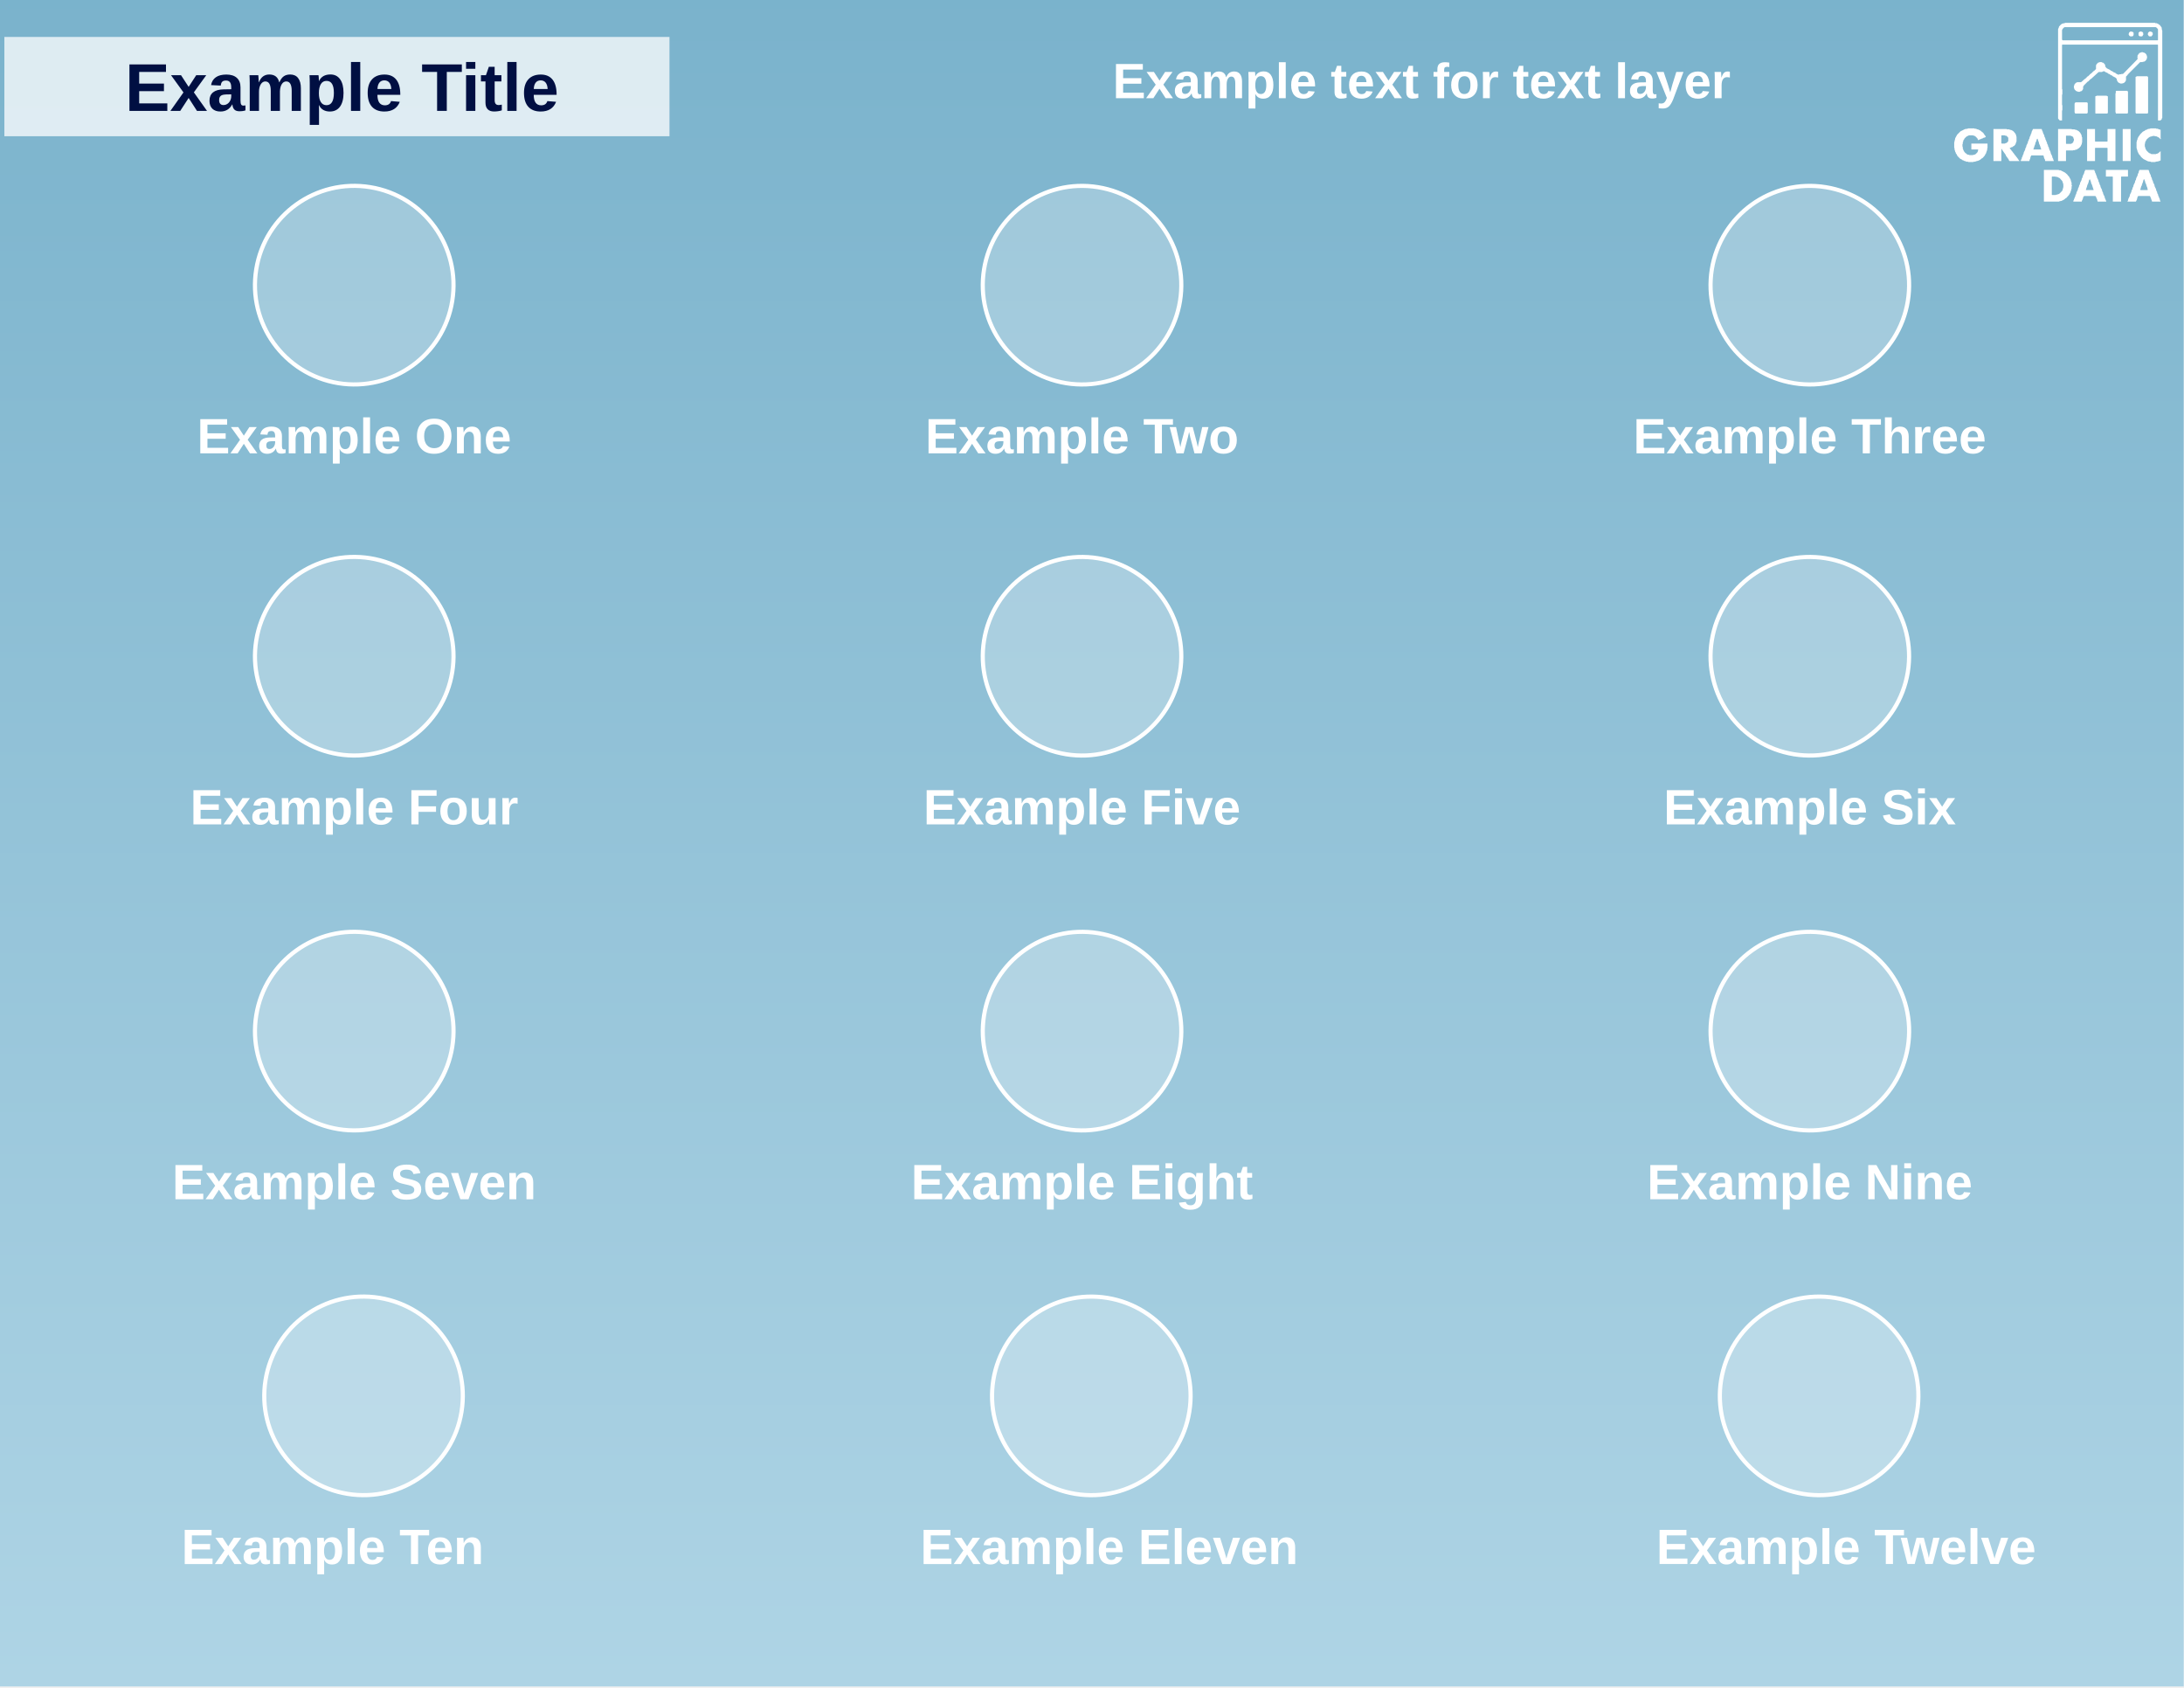
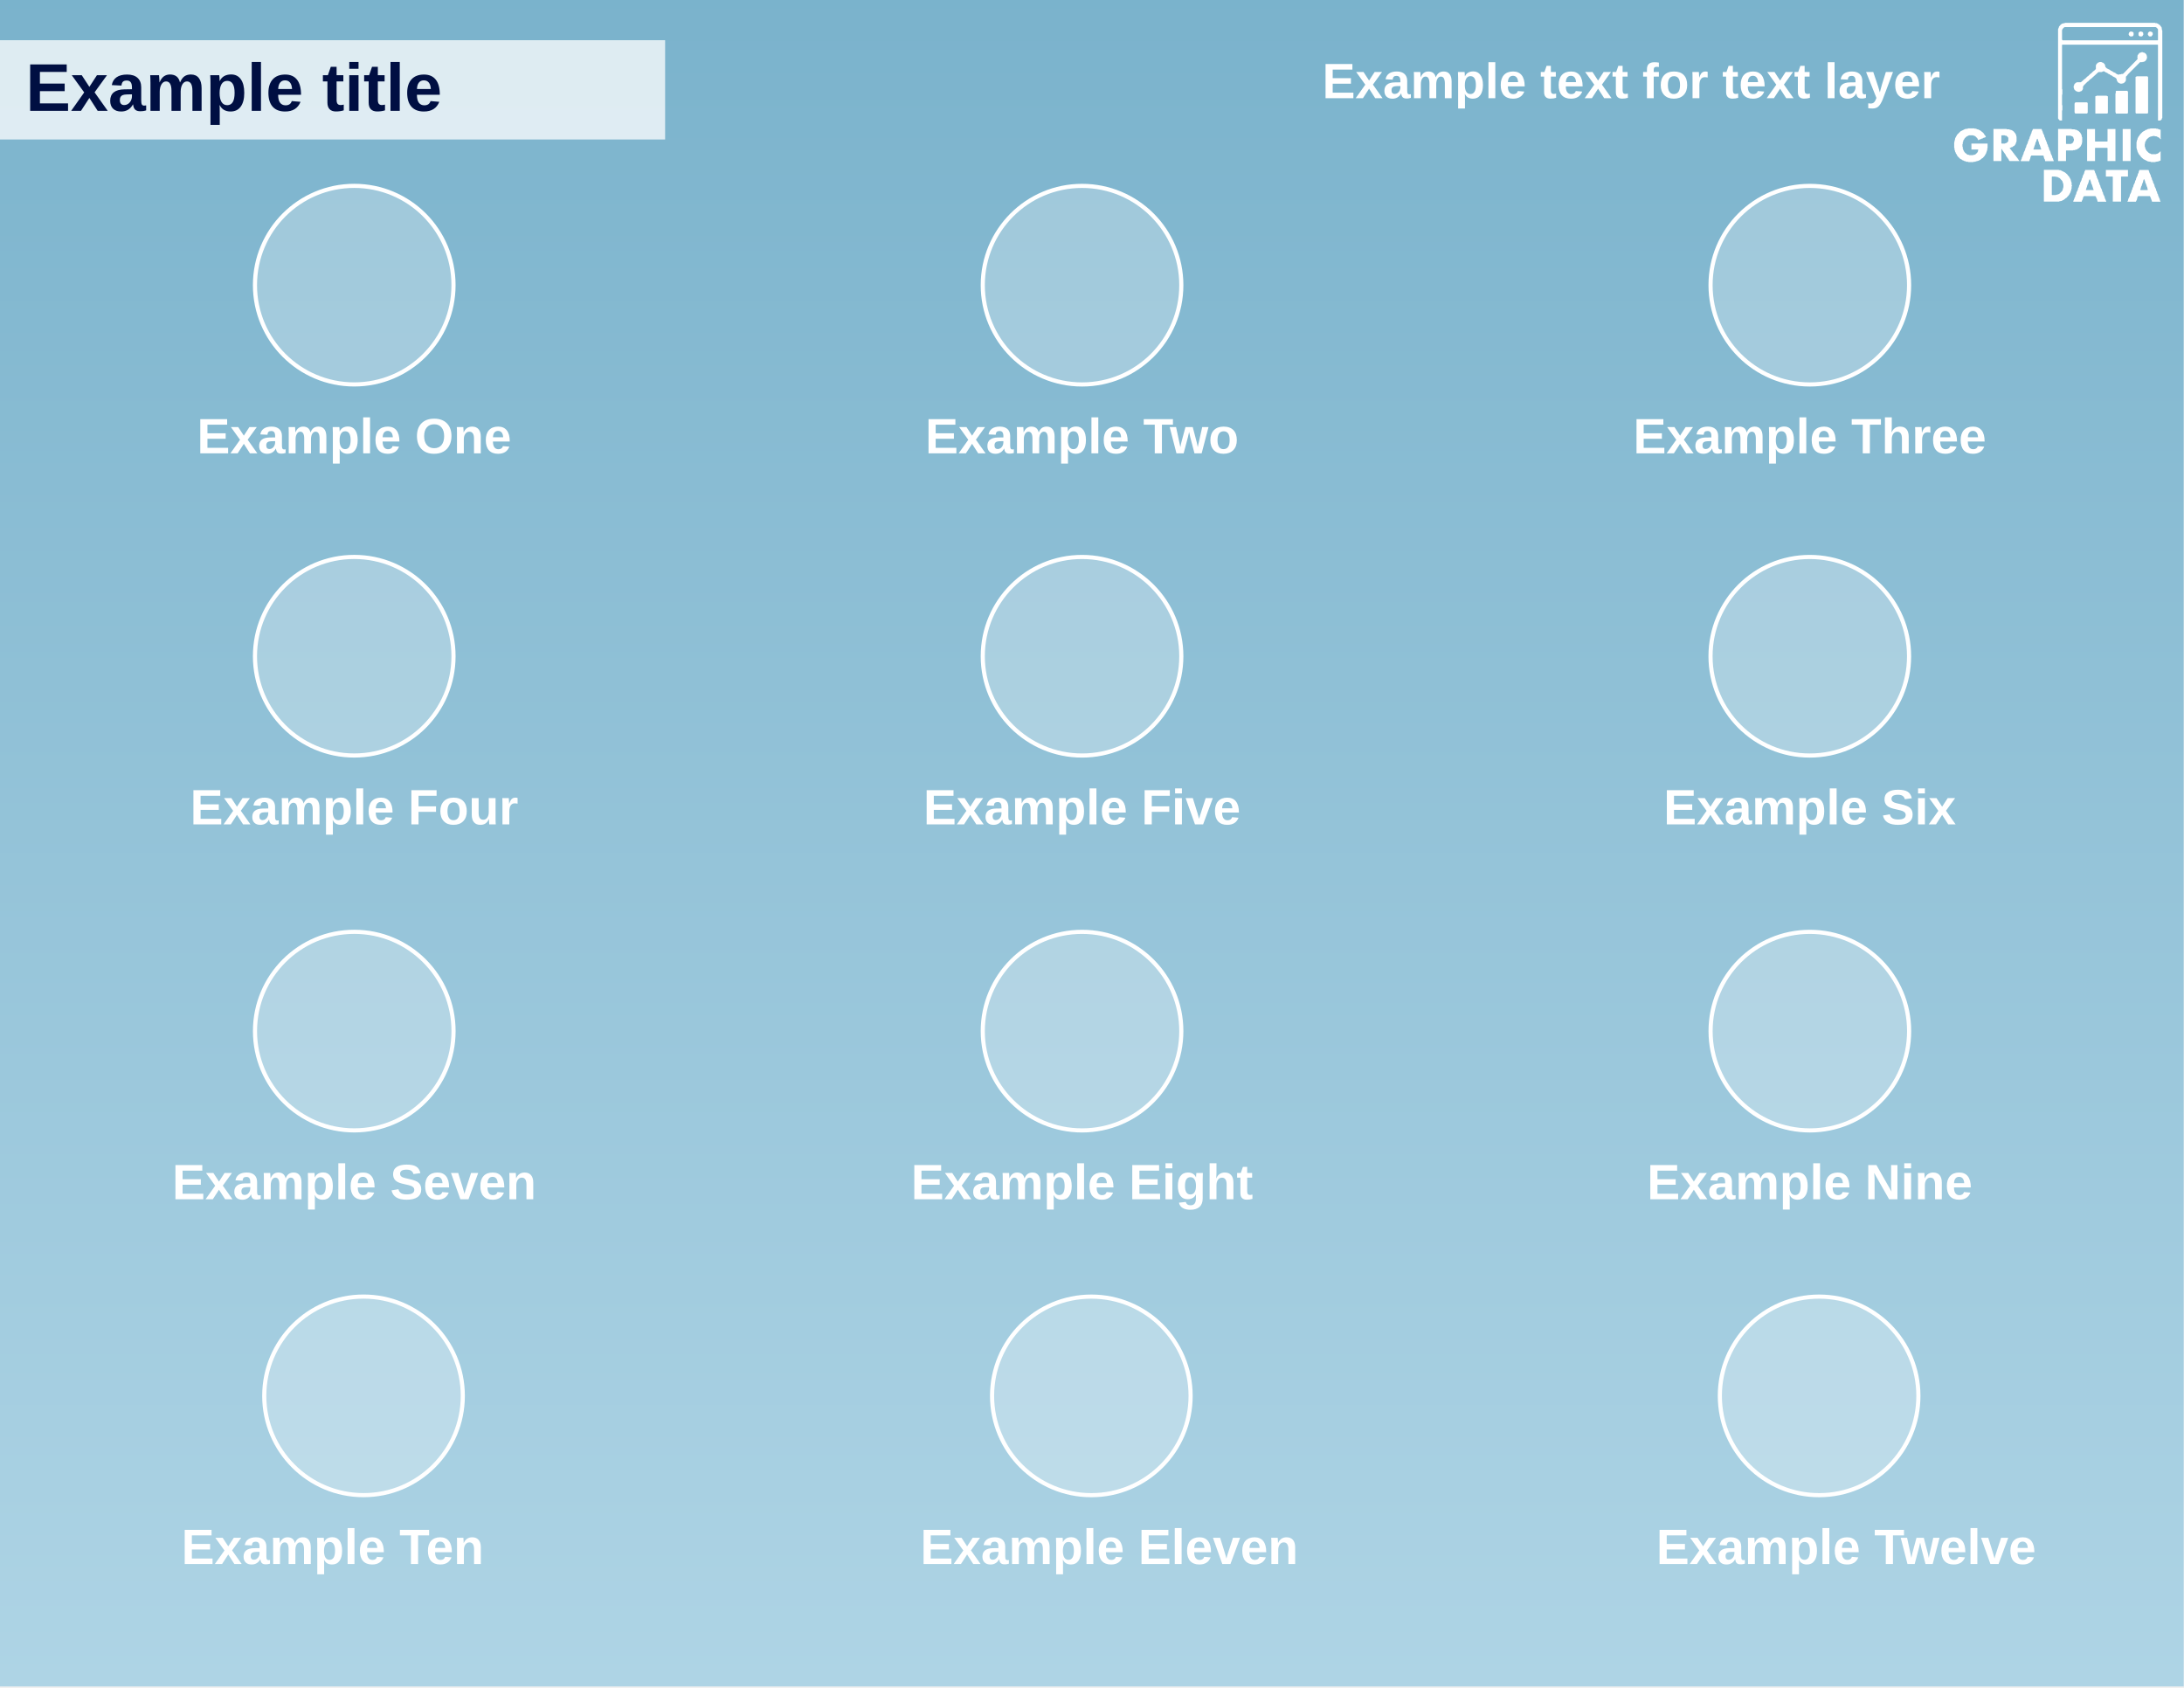
- <svg xmlns="http://www.w3.org/2000/svg" width="11in" height="8.5in" viewBox="0 0 792 612" version="1.1" id="svg25">
+ <svg xmlns="http://www.w3.org/2000/svg" id="svg25" version="1.1" viewBox="0 0 792 612">
  <defs id="defs2">
    <style id="style1">
-       .cls-1 {
-         fill: url(#linear-gradient);
-       }
- 
-       .cls-2, .cls-3, .cls-6, .cls-8 {
-         fill: #fff;
-       }
- 
-       .cls-3, .cls-6 {
+       .st0, .st1 {
+         fill: #000f42;
+         font-size: 24.48px;
+       }
+ 
+       .st0, .st1, .st2, .st3, .st4, .st5, .st6 {
        isolation: isolate;
      }

-       .cls-3 {
-         opacity: 0.75;
-       }
- 
-       .cls-4 {
-         font-size: 24.48px;
-         fill: #000f42;
-       }
- 
-       .cls-4, .cls-8 {
+       .st0, .st1, .st3, .st4 {
        font-family: Arial-BoldMT, Arial;
        font-weight: 700;
      }

-       .cls-5 {
-         letter-spacing: -0.02em;
-       }
- 
-       .cls-6 {
-         opacity: 0.25;
-       }
- 
-       .cls-7 {
+       .st7 {
+         fill-rule: evenodd;
+       }
+ 
+       .st7, .st3, .st4, .st5, .st6 {
+         fill: #fff;
+       }
+ 
+       .st8 {
+         fill: url(#linear-gradient);
+       }
+ 
+       .st1 {
+         letter-spacing: -.02em;
+       }
+ 
+       .st3 {
+         letter-spacing: -.07em;
+       }
+ 
+       .st3, .st4 {
+         font-size: 18px;
+       }
+ 
+       .st9 {
        fill: none;
        stroke: #fff;
        stroke-miterlimit: 10;
        stroke-width: 1.5px;
      }

-       .cls-8 {
-         font-size: 18px;
-       }
- 
-       .cls-9 {
-         letter-spacing: -0.07em;
+       .st5 {
+         opacity: .75;
+       }
+ 
+       .st6 {
+         opacity: .25;
      }
    </style>
-     <linearGradient id="linear-gradient" x1="395.89" y1="805.28" x2="395.89" y2="4.55" gradientTransform="matrix(1, 0, 0, -1, 0, 614)" gradientUnits="userSpaceOnUse">
+     <linearGradient id="linear-gradient" x1="395.89" y1="274.72" x2="395.89" y2="1075.45" gradientTransform="translate(0 -466)" gradientUnits="userSpaceOnUse">
      <stop offset="0" stop-color="#6aa8c4" id="stop1" />
      <stop offset="1" stop-color="#aed4e5" id="stop2" />
    </linearGradient>
  </defs>
-   <g id="mobile" transform="translate(-8.499569,-49.06956)">
-     <g id="g1" data-name="icon12" transform="translate(3.364081,132.2613)">
-       <text id="nine-0-3" class="cls-8" transform="translate(601.28,472.02)" style="font-weight:700;font-size:18px;font-family:Arial-BoldMT, Arial;fill:#ffffff">Example Twelve</text>
-       <circle class="cls-6" cx="660.3" cy="411.04" r="36" transform="rotate(-80.78,660.3301,411.0285)" id="circle7-1-9" style="opacity:0.25;isolation:isolate;fill:#ffffff" />
-       <circle class="cls-7" cx="660.3" cy="411.04" r="36" transform="rotate(-80.78,660.3301,411.0285)" id="circle8-9-8" style="fill:none;stroke:#ffffff;stroke-width:1.5px;stroke-miterlimit:10" />
-     </g>
-     <g id="H_eight-8-6" data-name="H eight" transform="translate(3.364081,139.7613)">
-       <text id="text26-5" class="cls-8" style="font-weight:700;font-size:18px;font-family:Arial-BoldMT, Arial;fill:#ffffff" x="334.38" y="464.52">Example Eleven</text>
-       <circle class="cls-6" cx="-334.831" cy="455.951" r="36" transform="rotate(-80.78)" id="circle26-7" style="opacity:0.25;isolation:isolate;fill:#ffffff" />
-       <circle class="cls-7" cx="-334.831" cy="455.951" r="36" transform="rotate(-80.78)" id="circle27-6" style="fill:none;stroke:#ffffff;stroke-width:1.5px;stroke-miterlimit:10" />
-     </g>
-     <g id="G_seven-6-2" data-name="G seven" transform="translate(3.364081,139.7613)" style="display:inline">
-       <text id="text3-7" class="cls-8" style="font-weight:700;font-size:18px;font-family:Arial-BoldMT, Arial;fill:#ffffff" x="66.44" y="464.52">Example Ten</text>
-       <circle class="cls-6" cx="-377.109" cy="195.434" r="36" transform="rotate(-80.78)" id="circle4-0" style="opacity:0.25;isolation:isolate;fill:#ffffff" />
-       <circle class="cls-7" cx="-377.109" cy="195.434" r="36" transform="rotate(-80.78)" id="circle5-3" style="fill:none;stroke:#ffffff;stroke-width:1.5px;stroke-miterlimit:10" />
-     </g>
-     <g id="I_nine-9" data-name="I nine" style="display:inline">
-       <text id="nine-9" class="cls-8" transform="translate(601.28,472.02)" style="font-weight:700;font-size:18px;font-family:Arial-BoldMT, Arial;fill:#ffffff">Example Nine</text>
-       <circle class="cls-6" cx="660.3" cy="411.04" r="36" transform="rotate(-80.78,660.3301,411.0285)" id="circle7-9" style="opacity:0.25;isolation:isolate;fill:#ffffff" />
-       <circle class="cls-7" cx="660.3" cy="411.04" r="36" transform="rotate(-80.78,660.3301,411.0285)" id="circle8-1" style="fill:none;stroke:#ffffff;stroke-width:1.5px;stroke-miterlimit:10" />
-     </g>
-     <g id="H_eight-7" data-name="H eight">
-       <text id="eight-2" class="cls-8" transform="translate(334.38,472.02)" style="font-weight:700;font-size:18px;font-family:Arial-BoldMT, Arial;fill:#ffffff">Example Eight</text>
-       <circle class="cls-6" cx="396.39" cy="411.04" r="36" transform="rotate(-80.78,396.4127,411.0376)" id="circle9-3" style="opacity:0.25;isolation:isolate;fill:#ffffff" />
-       <circle class="cls-7" cx="396.39" cy="411.04" r="36" transform="rotate(-80.78,396.4127,411.0376)" id="circle10-6" style="fill:none;stroke:#ffffff;stroke-width:1.5px;stroke-miterlimit:10" />
-     </g>
-     <g id="G_seven-5" data-name="G seven">
-       <text id="seven-5" class="cls-8" transform="translate(66.44,472.02)" style="font-weight:700;font-size:18px;font-family:Arial-BoldMT, Arial;fill:#ffffff">Example Seven</text>
-       <circle class="cls-6" cx="132.48" cy="411.04" r="36" transform="rotate(-80.78,132.4895,411.0417)" id="circle11-8" style="opacity:0.25;isolation:isolate;fill:#ffffff" />
-       <circle class="cls-7" cx="132.48" cy="411.04" r="36" transform="rotate(-80.78,132.4895,411.0417)" id="circle12-1" style="fill:none;stroke:#ffffff;stroke-width:1.5px;stroke-miterlimit:10" />
-     </g>
-     <g id="F_six-4" data-name="F six">
-       <text id="six-7" class="cls-8" transform="translate(607.28,336.09)" style="font-weight:700;font-size:18px;font-family:Arial-BoldMT, Arial;fill:#ffffff">Example Six</text>
-       <circle class="cls-6" cx="660.3" cy="275.11" r="36" transform="rotate(-80.78,660.3234,275.1069)" id="circle13-1" style="opacity:0.25;isolation:isolate;fill:#ffffff" />
-       <circle class="cls-7" cx="660.3" cy="275.11" r="36" transform="rotate(-80.78,660.3234,275.1069)" id="circle14-3" style="fill:none;stroke:#ffffff;stroke-width:1.5px;stroke-miterlimit:10" />
-     </g>
-     <g id="E_five-8" data-name="E five">
-       <text id="five-4" class="cls-8" transform="translate(338.86,336.09)" style="font-weight:700;font-size:18px;font-family:Arial-BoldMT, Arial;fill:#ffffff">Example Five</text>
-       <circle class="cls-6" cx="396.39" cy="275.11" r="36" transform="rotate(-80.78,396.4111,275.1101)" id="circle15-8" style="opacity:0.25;isolation:isolate;fill:#ffffff" />
-       <circle class="cls-7" cx="396.39" cy="275.11" r="36" transform="rotate(-80.78,396.4111,275.1101)" id="circle16-0" style="fill:none;stroke:#ffffff;stroke-width:1.5px;stroke-miterlimit:10" />
-     </g>
-     <g id="D_four-4" data-name="D four">
-       <text id="four-6" class="cls-8" transform="translate(72.96,336.09)" style="font-weight:700;font-size:18px;font-family:Arial-BoldMT, Arial;fill:#ffffff">Example Four</text>
-       <circle class="cls-6" cx="132.48" cy="275.11" r="36" transform="rotate(-80.78,132.4878,275.1142)" id="circle17-0" style="opacity:0.25;isolation:isolate;fill:#ffffff" />
-       <circle class="cls-7" cx="132.48" cy="275.11" r="36" transform="rotate(-80.78,132.4878,275.1142)" id="circle18-3" style="fill:none;stroke:#ffffff;stroke-width:1.5px;stroke-miterlimit:10" />
-     </g>
-     <g id="C_three-2" data-name="C three">
-       <text id="three-6" class="cls-8" transform="translate(596.28,201.55)" style="font-weight:700;font-size:18px;font-family:Arial-BoldMT, Arial;fill:#ffffff">Example Three</text>
-       <circle class="cls-6" cx="660.3" cy="140.57" r="36" transform="rotate(-80.78,660.3236,140.5587)" id="circle19-9" style="opacity:0.25;isolation:isolate;fill:#ffffff" />
-       <circle class="cls-7" cx="660.3" cy="140.57" r="36" transform="rotate(-80.78,660.3236,140.5587)" id="circle20-4" style="fill:none;stroke:#ffffff;stroke-width:1.5px;stroke-miterlimit:10" />
-     </g>
-     <g id="B_two-1" data-name="B two">
-       <text id="two-3" class="cls-8" transform="translate(339.54,201.55)" style="font-weight:700;font-size:18px;font-family:Arial-BoldMT, Arial;fill:#ffffff">Example <tspan class="cls-9" x="79.04" y="0" id="tspan24-7">T</tspan>
-         <tspan x="88.7" y="0" id="tspan25-8">wo</tspan>
-       </text>
-       <circle class="cls-6" cx="396.39" cy="140.57" r="36" transform="rotate(-80.78,396.4062,140.5678)" id="circle21-8" style="opacity:0.25;isolation:isolate;fill:#ffffff" />
-       <circle class="cls-7" cx="396.39" cy="140.57" r="36" transform="rotate(-80.78,396.4062,140.5678)" id="circle22-3" style="fill:none;stroke:#ffffff;stroke-width:1.5px;stroke-miterlimit:10" />
-     </g>
-     <g id="A_one-8" data-name="A one" style="display:inline">
-       <text id="one-1" class="cls-8" style="font-weight:700;font-size:18px;font-family:Arial-BoldMT, Arial;display:inline;fill:#ffffff" transform="translate(75.45,201.55)">Example One</text>
-       <circle class="cls-6" cx="132.48" cy="140.57" r="36" transform="rotate(-80.78,132.483,140.5719)" id="circle23-5" style="opacity:0.25;isolation:isolate;fill:#ffffff" />
-       <circle class="cls-7" cx="132.48" cy="140.57" r="36" transform="rotate(-80.78,132.483,140.5719)" id="circle24-3" style="fill:none;stroke:#ffffff;stroke-width:1.5px;stroke-miterlimit:10" />
+   <g id="mobile">
+     <g id="icon12-mobile">
+       <text id="nine-0-3" class="st4" transform="translate(596.14 555.21)">
+         <tspan x="0" y="0" id="tspan2">Example Twelve</tspan>
+       </text>
+       <circle id="circle7-1-9" class="st6" cx="655.2" cy="494.25" r="36" />
+       <circle id="circle8-9-8" class="st9" cx="655.2" cy="494.25" r="36" />
+     </g>
+     <g id="icon11-mobile">
+       <text id="text26-5" class="st4" transform="translate(329.24 555.21)">
+         <tspan x="0" y="0" id="tspan3">Example Eleven</tspan>
+       </text>
+       <circle id="circle26-7" class="st6" cx="391.28" cy="494.25" r="36" />
+       <circle id="circle27-6" class="st9" cx="391.28" cy="494.25" r="36" />
+     </g>
+     <g id="icon10-mobile">
+       <text id="text3-7" class="st4" transform="translate(61.3 555.21)">
+         <tspan x="0" y="0" id="tspan4">Example Ten</tspan>
+       </text>
+       <circle id="circle4-0" class="st6" cx="127.35" cy="494.24" r="36" />
+       <circle id="circle5-3" class="st9" cx="127.35" cy="494.24" r="36" />
+     </g>
+     <g id="icon9-mobile">
+       <text id="nine-9" class="st4" transform="translate(592.78 422.95)">
+         <tspan x="0" y="0" id="tspan5">Example Nine</tspan>
+       </text>
+       <circle id="circle7-9" class="st6" cx="651.84" cy="361.99" r="36" />
+       <circle id="circle8-1" class="st9" cx="651.84" cy="361.99" r="36" />
+     </g>
+     <g id="icon8-mobile">
+       <text id="eight-2" class="st4" transform="translate(325.88 422.95)">
+         <tspan x="0" y="0" id="tspan6">Example Eight</tspan>
+       </text>
+       <circle id="circle9-3" class="st6" cx="387.91" cy="361.99" r="36" />
+       <circle id="circle10-6" class="st9" cx="387.91" cy="361.99" r="36" />
+     </g>
+     <g id="icon7-mobile">
+       <text id="seven-5" class="st4" transform="translate(57.94 422.95)">
+         <tspan x="0" y="0" id="tspan7">Example Seven</tspan>
+       </text>
+       <circle id="circle11-8" class="st6" cx="123.99" cy="361.98" r="36" />
+       <circle id="circle12-1" class="st9" cx="123.99" cy="361.98" r="36" />
+     </g>
+     <g id="icon6-mobile">
+       <text id="six-7" class="st4" transform="translate(598.78 287.02)">
+         <tspan x="0" y="0" id="tspan8">Example Six</tspan>
+       </text>
+       <circle id="circle13-1" class="st6" cx="651.82" cy="226.06" r="36" />
+       <circle id="circle14-3" class="st9" cx="651.82" cy="226.06" r="36" />
+     </g>
+     <g id="icon5-mobile">
+       <text id="five-4" class="st4" transform="translate(330.36 287.02)">
+         <tspan x="0" y="0" id="tspan9">Example Five</tspan>
+       </text>
+       <circle id="circle15-8" class="st6" cx="387.91" cy="226.06" r="36" />
+       <circle id="circle16-0" class="st9" cx="387.91" cy="226.06" r="36" />
+     </g>
+     <g id="icon4-mobile">
+       <text id="four-6" class="st4" transform="translate(64.46 287.02)">
+         <tspan x="0" y="0" id="tspan10">Example Four</tspan>
+       </text>
+       <circle id="circle17-0" class="st6" cx="123.98" cy="226.05" r="36" />
+       <circle id="circle18-3" class="st9" cx="123.98" cy="226.05" r="36" />
+     </g>
+     <g id="icon3-mobile">
+       <text id="three-6" class="st4" transform="translate(587.78 152.48)">
+         <tspan x="0" y="0" id="tspan11">Example Three</tspan>
+       </text>
+       <circle id="circle19-9" class="st6" cx="651.83" cy="91.51" r="36" />
+       <circle id="circle20-4" class="st9" cx="651.83" cy="91.51" r="36" />
+     </g>
+     <g id="icon2-mobile">
+       <text class="st4" transform="translate(331.04,152.48)" id="text12">
+         <tspan x="0" y="0" id="tspan12">Example Two</tspan>
+       </text>
+       <circle id="circle21-8" class="st6" cx="387.91" cy="91.51" r="36" />
+       <circle id="circle22-3" class="st9" cx="387.91" cy="91.51" r="36" />
+     </g>
+     <g id="icon1-mobile">
+       <text id="one-1" class="st4" transform="translate(66.95 152.48)">
+         <tspan x="0" y="0" id="tspan15">Example One</tspan>
+       </text>
+       <circle id="circle23-5" class="st6" cx="123.98" cy="91.5" r="36" />
+       <circle id="circle24-3" class="st9" cx="123.98" cy="91.5" r="36" />
    </g>
  </g>
  <g id="background">
-     <rect id="_Path_" data-name=" Path " class="cls-1" x="-0.11" y="-0.5" width="792" height="612" />
-     <g id="title" transform="translate(1.69043,-22.10742)">
-       <rect class="cls-3" x="-0.11" y="35.5" width="241.2" height="36" id="rect6" />
-       <text id="Example" class="cls-4" transform="translate(43.61,62.31)">Example <tspan class="cls-5" x="107.49" y="0" id="tspan6">T</tspan>
-         <tspan x="122.01" y="0" id="tspan7">itle</tspan>
-       </text>
-     </g>
-     <g id="logo" transform="matrix(0.1195804,0,0,0.1195804,702.21,-2.000392)" style="fill:#ffffff">
-       <path d="m 616,532 -2,4 -1,5 -2,3 -1,5 -4,8 -1,5 -2,3 -1,5 -4,8 -1,5 -2,3 -1,5 -2,3 -1,5 -4,8 -1,5 -4,8 -1,5 -2,3 h 26 l 3,-6 2,-8 2,-3 h 35 l 2,2 v 2 l 2,3 v 2 l 1,1 v 2 l 1,1 1,4 h 26 l -2,-4 -1,-5 -2,-3 v -2 l -2,-3 -1,-5 -2,-3 -1,-5 -2,-3 -1,-5 -4,-8 -1,-5 -4,-8 v -2 l -3,-6 -1,-5 -2,-3 -1,-5 -4,-8 v -2 l -1,-1 -1,-4 -1,-1 z m 14,28 1,1 v 2 l 1,1 2,8 2,3 v 2 l 1,1 v 2 l 1,1 v 2 l 1,1 2,8 -1,1 h -21 l -1,-2 1,-1 2,-8 2,-3 v -2 l 1,-1 v -2 l 1,-1 v -2 l 1,-1 2,-8 z" fill="#000000" fill-rule="evenodd" id="path1" style="fill:#ffffff" />
-       <path d="m 514,532 v 20 h 20 l 1,1 v 75 h 25 v -75 l 1,-1 h 20 v -20 z" fill="#000000" fill-rule="evenodd" id="path2-6" style="fill:#ffffff" />
-       <path d="m 451,532 v 2 l -2,3 -1,5 -4,8 -1,5 -2,3 -1,5 -4,8 -1,5 -2,3 -1,5 -2,3 -1,5 -4,8 -1,5 -2,3 -1,5 -2,3 v 2 l -2,3 v 2 l -1,1 -1,4 h 26 v -2 l 3,-6 1,-5 3,-4 h 34 l 3,4 v 2 l 2,3 2,8 h 26 v -2 l -2,-3 v -2 l -2,-3 -1,-5 -4,-8 -1,-5 -2,-3 -1,-5 -4,-8 -1,-5 -2,-3 -1,-5 -2,-3 -1,-5 -4,-8 -1,-5 -2,-3 v -2 l -3,-6 v -2 l -2,-3 v -2 z m 14,28 2,3 v 2 l 1,1 2,8 2,3 v 2 l 1,1 v 2 l 1,1 v 2 l 1,1 v 2 l 2,4 -1,1 h -22 l -1,-1 1,-1 v -2 l 1,-1 v -2 l 1,-1 2,-8 2,-3 v -2 l 1,-1 2,-8 z" fill="#000000" fill-rule="evenodd" id="path3-1" style="fill:#ffffff" />
-       <path d="m 326,532 v 96 h 46 l 1,-1 6,-1 8,-4 6,-5 h 1 l 8,-9 5,-9 v -2 l 2,-4 v -3 l 1,-1 v -7 l 1,-1 v -2 l -1,-1 v -8 l -1,-1 -2,-8 -5,-9 -4,-4 v -1 l -8,-7 -14,-7 h -4 l -1,-1 z m 25,20 h 10 l 1,1 h 4 l 8,4 8,9 1,4 1,1 v 3 l 1,1 v 10 l -1,1 v 3 l -1,1 v 2 l -2,4 -8,8 -4,2 h -2 l -1,1 h -3 l -1,1 h -11 l -1,-1 v -54 z" fill="#000000" fill-rule="evenodd" id="path4-1" style="fill:#ffffff" />
-       <path d="m 565,408 v 97 h 24 v -97 z" fill="#000000" fill-rule="evenodd" id="path5-5" style="fill:#ffffff" />
-       <path d="m 457,408 v 97 h 24 v -39 l 1,-1 h 36 l 1,1 v 39 h 24 v -97 h -24 v 37 l -1,1 h -36 l -1,-1 v -37 z" fill="#000000" fill-rule="evenodd" id="path6-6" style="fill:#ffffff" />
-       <path d="m 369,408 v 97 h 24 v -31 l 1,-1 h 20 l 1,-1 h 5 l 1,-1 5,-1 4,-3 h 1 l 6,-6 4,-8 v -3 l 1,-1 v -16 l -1,-1 -1,-6 -4,-7 -5,-5 -8,-4 h -3 l -1,-1 h -8 l -1,-1 z m 24,21 1,-1 h 13 l 1,1 4,1 3,3 1,4 1,1 v 5 l -1,1 -1,4 -3,3 -4,2 h -14 l -1,-1 z" fill="#000000" fill-rule="evenodd" id="path7" style="fill:#ffffff" />
-       <path d="m 293,408 -4,8 -1,5 -2,3 v 2 l -3,6 -1,5 -2,3 v 2 l -2,3 -1,5 -4,8 -1,5 -2,3 -1,5 -4,8 -1,5 -2,3 v 2 l -3,6 v 2 l -3,6 v 2 h 26 v -2 l 1,-1 v -2 l 1,-1 2,-8 2,-3 h 36 l 1,1 2,8 2,3 1,5 h 26 l -1,-4 -1,-1 v -2 l -2,-3 -1,-5 -4,-8 -1,-5 -4,-8 -1,-5 -2,-3 -1,-5 -2,-3 -1,-5 -2,-3 v -2 l -2,-3 -1,-5 -2,-3 -1,-5 -4,-8 v -2 l -3,-6 v -2 l -1,-1 z m 13,29 2,3 v 2 l 1,1 v 2 l 1,1 2,8 2,3 v 2 l 1,1 v 2 l 1,1 v 2 l 2,4 -1,1 h -22 l -1,-1 2,-4 v -2 l 1,-1 v -2 l 1,-1 v -2 l 1,-1 2,-8 2,-3 1,-5 z" fill="#000000" fill-rule="evenodd" id="path8" style="fill:#ffffff" />
-       <path d="m 173,408 v 97 h 24 v -36 l 1,-1 2,4 10,14 1,3 8,11 1,3 2,2 h 30 l -4,-5 v -1 l -3,-3 v -1 l -3,-3 v -1 l -4,-4 v -1 l -3,-3 v -1 l -3,-3 v -1 l -4,-4 v -1 l -6,-7 6,-3 h 2 l 2,-2 4,-2 4,-5 1,-4 1,-1 v -2 l 1,-1 v -15 l -1,-1 v -3 l -3,-6 -3,-3 v -1 l -5,-4 -4,-2 -5,-1 -1,-1 h -7 l -1,-1 z m 25,19 h 9 l 1,1 h 3 l 2,1 4,4 1,2 v 9 l -1,2 -4,4 -4,1 -1,1 h -10 l -1,-1 v -23 z" fill="#000000" fill-rule="evenodd" id="path9" style="fill:#ffffff" />
-       <path d="m 649,406 -1,1 -7,1 -3,2 -4,1 -2,2 -6,3 -9,9 v 1 l -4,5 -3,6 v 2 l -2,4 v 3 l -1,1 v 19 l 1,1 v 3 l 1,1 1,5 4,8 6,7 v 1 l 8,7 14,7 8,1 1,1 h 13 l 1,-1 8,-1 1,-1 h 2 l 4,-2 v -28 l -7,6 -4,2 h -2 l -1,1 h -14 l -3,-2 h -2 l -2,-2 h -1 l -7,-7 v -1 l -2,-2 -1,-4 -1,-1 v -3 l -1,-1 v -8 l 1,-1 v -4 l 5,-9 7,-6 4,-2 h 2 l 1,-1 h 3 l 1,-1 h 6 l 1,1 h 4 l 8,4 5,5 1,-2 -1,-1 v -26 h -2 l -1,-1 h -2 l -4,-2 h -4 l -1,-1 z" fill="#000000" fill-rule="evenodd" id="path10" style="fill:#ffffff" />
-       <path d="m 87,408 -14,7 -10,10 -6,11 -1,6 -1,1 v 4 l -1,1 v 17 l 1,1 v 5 l 1,1 1,5 2,3 v 2 l 2,2 3,6 8,8 6,3 2,2 h 2 l 3,2 h 2 l 4,2 h 5 l 1,1 h 15 l 1,-1 h 5 l 1,-1 8,-2 6,-3 6,-5 h 1 l 7,-8 1,-3 2,-2 1,-4 1,-1 v -2 l 1,-1 v -2 l 1,-1 v -5 l 1,-1 v -14 h -49 v 18 h 20 l 1,2 -1,1 v 2 l -2,4 -5,5 -4,2 h -3 l -1,1 h -11 l -1,-1 h -3 l -4,-2 -3,-3 h -1 l -4,-5 -3,-6 v -2 l -1,-1 v -5 l -1,-1 v -7 l 1,-1 v -5 l 1,-1 1,-5 3,-4 v -1 l 6,-6 8,-4 h 12 l 1,1 h 2 l 4,2 6,6 3,6 5,-3 h 2 l 3,-2 h 2 l 5,-3 h 2 l 4,-2 -2,-4 -4,-5 v -1 l -6,-6 h -1 l -3,-3 -8,-4 h -2 l -4,-2 h -4 l -1,-1 H 96 l -1,1 z" fill="#000000" fill-rule="evenodd" id="path11" style="fill:#ffffff" />
-       <path d="m 420,329 -1,2 v 26 l 2,4 h 36 l 2,-3 v -28 l -1,-2 -2,-1 h -34 z" fill="#000000" fill-rule="evenodd" id="path12" style="fill:#ffffff" />
-       <path d="m 483,308 -1,1 v 51 l 1,1 h 35 l 2,-2 v -50 l -4,-2 h -30 l -1,1 z" fill="#000000" fill-rule="evenodd" id="path13" style="fill:#ffffff" />
-       <path d="m 546,292 -2,1 v 6 l -1,1 v 57 l 1,1 v 2 l 1,1 h 34 l 2,-2 v -64 l -2,-3 z" fill="#000000" fill-rule="evenodd" id="path14" style="fill:#ffffff" />
-       <path d="m 608,248 -4,2 v 109 l 2,2 h 34 l 2,-2 V 251 l -1,-2 -2,-1 z" fill="#000000" fill-rule="evenodd" id="path15" style="fill:#ffffff" />
-       <path d="m 638,185 -2,-4 -3,-3 -4,-2 h -2 l -1,-1 h -4 l -1,1 h -2 l -4,2 -5,7 v 4 l -1,1 1,1 v 5 l -43,44 -2,1 h -4 l -1,1 h -5 l -1,1 h -3 l -6,-3 -2,-2 -7,-3 -2,-2 -5,-2 -2,-2 -10,-5 -4,-4 -2,-8 -5,-5 -4,-1 -1,-1 h -6 l -1,1 h -2 l -2,1 -4,4 -2,4 v 11 l -6,6 h -1 l -8,8 h -1 l -8,8 h -1 l -8,8 h -1 l -10,9 -2,1 h -11 l -4,2 -4,4 -1,4 -1,1 v 6 l 1,1 v 2 l 1,2 5,5 4,1 1,1 h 6 l 1,-1 4,-1 3,-3 2,-4 v -7 l 2,-2 v -1 l 12,-12 h 1 l 8,-8 h 1 l 22,-20 2,-1 h 9 l 4,-2 h 4 l 2,2 7,3 2,2 5,2 2,2 5,2 2,2 8,4 4,4 v 3 l 3,6 2,2 6,3 h 6 l 1,-1 h 2 l 2,-1 4,-4 2,-4 v -11 l 5,-5 v -1 l 38,-38 h 7 l 1,-1 h 3 l 4,-2 3,-3 v -1 l 2,-2 v -3 l 1,-1 v -4 l -1,-1 z" fill="#000000" fill-rule="evenodd" id="path16" style="fill:#ffffff" />
-       <path d="m 645,113 -3,3 -1,5 3,5 2,1 h 6 l 4,-5 v -5 l -1,-2 -3,-2 h -2 l -1,-1 z" fill="#000000" fill-rule="evenodd" id="path17" style="fill:#ffffff" />
-       <path d="m 616,113 -3,3 v 7 l 1,2 3,2 h 6 l 2,-1 3,-6 -1,-1 v -3 l -3,-3 h -2 l -1,-1 z" fill="#000000" fill-rule="evenodd" id="path18" style="fill:#ffffff" />
-       <path d="m 587,113 -3,3 v 2 l -1,1 v 2 l 2,4 3,2 h 6 l 2,-1 2,-3 v -7 l -3,-3 h -3 l -1,-1 z" fill="#000000" fill-rule="evenodd" id="path19" style="fill:#ffffff" />
-       <path d="m 375,93 v 1 l -3,3 -1,4 -1,1 v 2 l -1,1 v 271 l 4,5 2,1 h 6 v -30 l 1,-1 v -15 l -1,-1 v -31 l 1,-1 v -15 l -1,-1 V 153 l 1,-1 h 289 l 1,1 v 229 h 7 l 4,-3 1,-4 1,-1 V 109 l -1,-1 -1,-8 -6,-8 h -1 l -5,-4 h -2 l -1,-1 h -4 l -1,-1 H 390 l -1,1 -6,1 -4,2 -3,3 z m 6,15 2,-4 4,-4 2,-1 h 276 l 2,1 4,4 1,2 v 32 l -1,1 H 383 l -2,-2 z" fill="#000000" fill-rule="evenodd" id="path20" style="fill:#ffffff" />
-     </g>
-   </g>
-   <g id="icons" transform="translate(-4.019531,-37.18066)">
-     <g id="icon12" data-name="I nine" transform="translate(3.364081,132.2613)">
-       <text id="nine-0" class="cls-8" transform="translate(601.28,472.02)" style="font-weight:700;font-size:18px;font-family:Arial-BoldMT, Arial;fill:#ffffff">Example Twelve</text>
-       <circle class="cls-6" cx="660.3" cy="411.04" r="36" transform="rotate(-80.78,660.3301,411.0285)" id="circle7-1" style="opacity:0.25;isolation:isolate;fill:#ffffff" />
-       <circle class="cls-7" cx="660.3" cy="411.04" r="36" transform="rotate(-80.78,660.3301,411.0285)" id="circle8-9" style="fill:none;stroke:#ffffff;stroke-width:1.5px;stroke-miterlimit:10" />
-     </g>
-     <g id="H_eight-8" data-name="H eight" transform="translate(3.364081,139.7613)">
-       <text id="text26" class="cls-8" style="font-weight:700;font-size:18px;font-family:Arial-BoldMT, Arial;fill:#ffffff" x="334.38" y="464.52">Example Eleven</text>
-       <circle class="cls-6" cx="-334.831" cy="455.951" r="36" transform="rotate(-80.78)" id="circle26" style="opacity:0.25;isolation:isolate;fill:#ffffff" />
-       <circle class="cls-7" cx="-334.831" cy="455.951" r="36" transform="rotate(-80.78)" id="circle27" style="fill:none;stroke:#ffffff;stroke-width:1.5px;stroke-miterlimit:10" />
-     </g>
-     <g id="G_seven-6" data-name="G seven" transform="translate(3.364081,139.7613)" style="display:inline">
-       <text id="text3" class="cls-8" style="font-weight:700;font-size:18px;font-family:Arial-BoldMT, Arial;fill:#ffffff" x="66.44" y="464.52">Example Ten</text>
-       <circle class="cls-6" cx="-377.109" cy="195.434" r="36" transform="rotate(-80.78)" id="circle4" style="opacity:0.25;isolation:isolate;fill:#ffffff" />
-       <circle class="cls-7" cx="-377.109" cy="195.434" r="36" transform="rotate(-80.78)" id="circle5" style="fill:none;stroke:#ffffff;stroke-width:1.5px;stroke-miterlimit:10" />
-     </g>
-     <g id="I_nine" data-name="I nine" style="display:inline">
-       <text id="nine" class="cls-8" transform="translate(601.28,472.02)">Example Nine</text>
-       <circle class="cls-6" cx="660.3" cy="411.04" r="36" transform="rotate(-80.78,660.3301,411.0285)" id="circle7" />
-       <circle class="cls-7" cx="660.3" cy="411.04" r="36" transform="rotate(-80.78,660.3301,411.0285)" id="circle8" />
-     </g>
-     <g id="H_eight" data-name="H eight">
-       <text id="eight" class="cls-8" transform="translate(334.38,472.02)">Example Eight</text>
-       <circle class="cls-6" cx="396.39" cy="411.04" r="36" transform="rotate(-80.78,396.4127,411.0376)" id="circle9" />
-       <circle class="cls-7" cx="396.39" cy="411.04" r="36" transform="rotate(-80.78,396.4127,411.0376)" id="circle10" />
-     </g>
-     <g id="G_seven" data-name="G seven">
-       <text id="seven" class="cls-8" transform="translate(66.44,472.02)">Example Seven</text>
-       <circle class="cls-6" cx="132.48" cy="411.04" r="36" transform="rotate(-80.78,132.4895,411.0417)" id="circle11" />
-       <circle class="cls-7" cx="132.48" cy="411.04" r="36" transform="rotate(-80.78,132.4895,411.0417)" id="circle12" />
-     </g>
-     <g id="F_six" data-name="F six">
-       <text id="six" class="cls-8" transform="translate(607.28,336.09)">Example Six</text>
-       <circle class="cls-6" cx="660.3" cy="275.11" r="36" transform="rotate(-80.78,660.3234,275.1069)" id="circle13" />
-       <circle class="cls-7" cx="660.3" cy="275.11" r="36" transform="rotate(-80.78,660.3234,275.1069)" id="circle14" />
-     </g>
-     <g id="E_five" data-name="E five">
-       <text id="five" class="cls-8" transform="translate(338.86,336.09)">Example Five</text>
-       <circle class="cls-6" cx="396.39" cy="275.11" r="36" transform="rotate(-80.78,396.4111,275.1101)" id="circle15" />
-       <circle class="cls-7" cx="396.39" cy="275.11" r="36" transform="rotate(-80.78,396.4111,275.1101)" id="circle16" />
-     </g>
-     <g id="D_four" data-name="D four">
-       <text id="four" class="cls-8" transform="translate(72.96,336.09)">Example Four</text>
-       <circle class="cls-6" cx="132.48" cy="275.11" r="36" transform="rotate(-80.78,132.4878,275.1142)" id="circle17" />
-       <circle class="cls-7" cx="132.48" cy="275.11" r="36" transform="rotate(-80.78,132.4878,275.1142)" id="circle18" />
-     </g>
-     <g id="C_three" data-name="C three">
-       <text id="three" class="cls-8" transform="translate(596.28,201.55)">Example Three</text>
-       <circle class="cls-6" cx="660.3" cy="140.57" r="36" transform="rotate(-80.78,660.3236,140.5587)" id="circle19" />
-       <circle class="cls-7" cx="660.3" cy="140.57" r="36" transform="rotate(-80.78,660.3236,140.5587)" id="circle20" />
-     </g>
-     <g id="B_two" data-name="B two">
-       <text id="two" class="cls-8" transform="translate(339.54,201.55)">Example <tspan class="cls-9" x="79.04" y="0" id="tspan24">T</tspan>
-         <tspan x="88.7" y="0" id="tspan25">wo</tspan>
-       </text>
-       <circle class="cls-6" cx="396.39" cy="140.57" r="36" transform="rotate(-80.78,396.4062,140.5678)" id="circle21" />
-       <circle class="cls-7" cx="396.39" cy="140.57" r="36" transform="rotate(-80.78,396.4062,140.5678)" id="circle22" />
-     </g>
-     <g id="A_one" data-name="A one" style="display:inline">
-       <text id="one" class="cls-8" style="display:inline" transform="translate(75.45,201.55)">Example One</text>
-       <circle class="cls-6" cx="132.48" cy="140.57" r="36" transform="rotate(-80.78,132.483,140.5719)" id="circle23" />
-       <circle class="cls-7" cx="132.48" cy="140.57" r="36" transform="rotate(-80.78,132.483,140.5719)" id="circle24" />
-     </g>
-   </g>
-   <g id="text" transform="translate(-197.7868,-436.4113)">
-     <text id="text25" class="cls-8" transform="translate(601.28,472.02)">Example text for text layer</text>
+     <rect id="_Path_" class="st8" x="-.11" y="-.5" width="792" height="612" />
+     <g id="title">
+       <rect id="title_background" class="st5" x="-0.001" y="14.576" width="241.2" height="36" />
+       <text class="st0" id="title_text" x="9.3" y="40.2">
+         <tspan x="9.3" y="40.2" id="tspan16">Example title</tspan>
+       </text>
+     </g>
+     <g id="logo">
+       <path id="path1" class="st7" d="M775.87,61.62l-.24.48-.12.6-.24.36-.12.6-.48.96-.12.6-.24.36-.12.6-.48.96-.12.6-.24.36-.12.6-.24.36-.12.6-.48.96-.12.6-.48.96-.12.6-.24.36h3.11l.36-.72.24-.96.24-.36h4.19l.24.24v.24l.24.36v.24l.12.12v.24l.12.12.12.48h3.11l-.24-.48-.12-.6-.24-.36v-.24l-.24-.36-.12-.6-.24-.36-.12-.6-.24-.36-.12-.6-.48-.96-.12-.6-.48-.96v-.24l-.36-.72-.12-.6-.24-.36-.12-.6-.48-.96v-.24l-.12-.12-.12-.48-.12-.12h-3.23ZM777.55,64.96l.12.12v.24l.12.12.24.96.24.36v.24l.12.12v.24l.12.12v.24l.12.12.24.96-.12.12h-2.51l-.12-.24.12-.12.24-.96.24-.36v-.24l.12-.12v-.24l.12-.12v-.24l.12-.12.24-.96.24-.24Z" />
+       <path id="path2-6" class="st7" d="M763.67,61.62v2.39h2.39l.12.12v8.97h2.99v-8.97l.12-.12h2.39v-2.39h-8.01Z" />
+       <path id="path3-1" class="st7" d="M756.14,61.62v.24l-.24.36-.12.6-.48.96-.12.6-.24.36-.12.6-.48.96-.12.6-.24.36-.12.6-.24.36-.12.6-.48.96-.12.6-.24.36-.12.6-.24.36v.24l-.24.36v.24l-.12.12-.12.48h3.11v-.24l.36-.72.12-.6.36-.48h4.07l.36.48v.24l.24.36.24.96h3.11v-.24l-.24-.36v-.24l-.24-.36-.12-.6-.48-.96-.12-.6-.24-.36-.12-.6-.48-.96-.12-.6-.24-.36-.12-.6-.24-.36-.12-.6-.48-.96-.12-.6-.24-.36v-.24l-.36-.72v-.24l-.24-.36v-.24h-3.35ZM757.81,64.96l.24.36v.24l.12.12.24.96.24.36v.24l.12.12v.24l.12.12v.24l.12.12v.24l.24.48-.12.12h-2.63l-.12-.12.12-.12v-.24l.12-.12v-.24l.12-.12.24-.96.24-.36v-.24l.12-.12.24-.96.24-.36Z" />
+       <path id="path4-1" class="st7" d="M741.19,61.62v11.48h5.5l.12-.12.72-.12.96-.48.72-.6h.12l.96-1.08.6-1.08v-.24l.24-.48v-.36l.12-.12v-.84l.12-.12v-.24l-.12-.12v-.96l-.12-.12-.24-.96-.6-1.08-.48-.48v-.12l-.96-.84-1.67-.84h-.48l-.12-.12h-5.38ZM744.18,64.01h1.2l.12.12h.48l.96.48.96,1.08.12.48.12.12v.36l.12.12v1.2l-.12.12v.36l-.12.12v.24l-.24.48-.96.96-.48.24h-.24l-.12.12h-.36l-.12.12h-1.32l-.12-.12v-6.46l.12-.12Z" />
+       <path id="path5-5" class="st7" d="M769.77,46.79v11.6h2.87v-11.6h-2.87Z" />
+       <path id="path6-6" class="st7" d="M756.86,46.79v11.6h2.87v-4.66l.12-.12h4.3l.12.12v4.66h2.87v-11.6h-2.87v4.42l-.12.12h-4.3l-.12-.12v-4.42h-2.87Z" />
+       <path id="path7" class="st7" d="M746.34,46.79v11.6h2.87v-3.71l.12-.12h2.39l.12-.12h.6l.12-.12.6-.12.48-.36h.12l.72-.72.48-.96v-.36l.12-.12v-1.91l-.12-.12-.12-.72-.48-.84-.6-.6-.96-.48h-.36l-.12-.12h-.96l-.12-.12h-4.9ZM749.21,49.3l.12-.12h1.55l.12.12.48.12.36.36.12.48.12.12v.6l-.12.12-.12.48-.36.36-.48.24h-1.67l-.12-.12v-2.75Z" />
+       <path id="path8" class="st7" d="M737.25,46.79l-.48.96-.12.6-.24.36v.24l-.36.72-.12.6-.24.36v.24l-.24.36-.12.6-.48.96-.12.6-.24.36-.12.6-.48.96-.12.6-.24.36v.24l-.36.72v.24l-.36.72v.24h3.11v-.24l.12-.12v-.24l.12-.12.24-.96.24-.36h4.3l.12.12.24.96.24.36.12.6h3.11l-.12-.48-.12-.12v-.24l-.24-.36-.12-.6-.48-.96-.12-.6-.48-.96-.12-.6-.24-.36-.12-.6-.24-.36-.12-.6-.24-.36v-.24l-.24-.36-.12-.6-.24-.36-.12-.6-.48-.96v-.24l-.36-.72v-.24l-.12-.12h-3.11ZM738.8,50.26l.24.36v.24l.12.12v.24l.12.12.24.96.24.36v.24l.12.12v.24l.12.12v.24l.24.48-.12.12h-2.63l-.12-.12.24-.48v-.24l.12-.12v-.24l.12-.12v-.24l.12-.12.24-.96.24-.36.12-.6.24-.36Z" />
+       <path id="path9" class="st7" d="M722.9,46.79v11.6h2.87v-4.3l.12-.12.24.48,1.2,1.67.12.36.96,1.32.12.36.24.24h3.59l-.48-.6v-.12l-.36-.36v-.12l-.36-.36v-.12l-.48-.48v-.12l-.36-.36v-.12l-.36-.36v-.12l-.48-.48v-.12l-.72-.84.72-.36h.24l.24-.24.48-.24.48-.6.12-.48.12-.12v-.24l.12-.12v-1.79l-.12-.12v-.36l-.36-.72-.36-.36v-.12l-.6-.48-.48-.24-.6-.12-.12-.12h-.84l-.12-.12h-4.78ZM725.89,49.06h1.08l.12.12h.36l.24.12.48.48.12.24v1.08l-.12.24-.48.48-.48.12-.12.12h-1.2l-.12-.12v-2.75l.12-.12Z" />
+       <path id="path10" class="st7" d="M779.82,46.55l-.12.12-.84.12-.36.24-.48.12-.24.24-.72.36-1.08,1.08v.12l-.48.6-.36.72v.24l-.24.48v.36l-.12.12v2.27l.12.12v.36l.12.12.12.6.48.96.72.84v.12l.96.84,1.67.84.96.12.12.12h1.55l.12-.12.96-.12.12-.12h.24l.48-.24v-3.35l-.84.72-.48.24h-.24l-.12.12h-1.67l-.36-.24h-.24l-.24-.24h-.12l-.84-.84v-.12l-.24-.24-.12-.48-.12-.12v-.36l-.12-.12v-.96l.12-.12v-.48l.6-1.08.84-.72.48-.24h.24l.12-.12h.36l.12-.12h.72l.12.12h.48l.96.48.6.6.12-.24-.12-.12v-3.11h-.24l-.12-.12h-.24l-.48-.24h-.48l-.12-.12h-2.03Z" />
+       <path id="path11" class="st7" d="M712.61,46.79l-1.67.84-1.2,1.2-.72,1.32-.12.72-.12.12v.48l-.12.12v2.03l.12.12v.6l.12.12.12.6.24.36v.24l.24.24.36.72.96.96.72.36.24.24h.24l.36.24h.24l.48.24h.6l.12.12h1.79l.12-.12h.6l.12-.12.96-.24.72-.36.72-.6h.12l.84-.96.12-.36.24-.24.12-.48.12-.12v-.24l.12-.12v-.24l.12-.12v-.6l.12-.12v-1.67h-5.86v2.15h2.39l.12.24-.12.12v.24l-.24.48-.6.6-.48.24h-.36l-.12.12h-1.32l-.12-.12h-.36l-.48-.24-.36-.36h-.12l-.48-.6-.36-.72v-.24l-.12-.12v-.6l-.12-.12v-.84l.12-.12v-.6l.12-.12.12-.6.36-.48v-.12l.72-.72.96-.48h1.43l.12.12h.24l.48.24.72.72.36.72.6-.36h.24l.36-.24h.24l.6-.36h.24l.48-.24-.24-.48-.48-.6v-.12l-.72-.72h-.12l-.36-.36-.96-.48h-.24l-.48-.24h-.48l-.12-.12h-2.27l-.12.12-.96.12Z" />
+       <path id="path12" class="st7" d="M752.43,37.34l-.12.24v3.11l.24.48h4.3l.24-.36v-3.35l-.12-.24-.24-.12h-4.07l-.24.24Z" />
+       <path id="path13" class="st7" d="M759.97,34.83l-.12.12v6.1l.12.12h4.19l.24-.24v-5.98l-.48-.24h-3.59l-.12.12h-.24Z" />
+       <path id="path14" class="st7" d="M767.5,32.92l-.24.12v.72l-.12.12v6.82l.12.12v.24l.12.12h4.07l.24-.24v-7.65l-.24-.36h-3.95Z" />
+       <path id="path15" class="st7" d="M774.91,27.66l-.48.24v13.03l.24.24h4.07l.24-.24v-12.91l-.12-.24-.24-.12h-3.71Z" />
+       <path id="path16" class="st7" d="M778.5,20.12l-.24-.48-.36-.36-.48-.24h-.24l-.12-.12h-.48l-.12.12h-.24l-.48.24-.6.84v.48l-.12.12.12.12v.6l-5.14,5.26-.24.12h-.48l-.12.12h-.6l-.12.12h-.36l-.72-.36-.24-.24-.84-.36-.24-.24-.6-.24-.24-.24-1.2-.6-.48-.48-.24-.96-.6-.6-.48-.12-.12-.12h-.72l-.12.12h-.24l-.24.12-.48.48-.24.48v1.32l-.72.72h-.12l-.96.96h-.12l-.96.96h-.12l-.96.96h-.12l-1.2,1.08-.24.12h-1.32l-.48.24-.48.48-.12.48-.12.12v.72l.12.12v.24l.12.24.6.6.48.12.12.12h.72l.12-.12.48-.12.36-.36.24-.48v-.84l.24-.24v-.12l1.43-1.43h.12l.96-.96h.12l2.63-2.39.24-.12h1.08l.48-.24h.48l.24.24.84.36.24.24.6.24.24.24.6.24.24.24.96.48.48.48v.36l.36.72.24.24.72.36h.72l.12-.12h.24l.24-.12.48-.48.24-.48v-1.32l.6-.6v-.12l4.54-4.54h.84l.12-.12h.36l.48-.24.36-.36v-.12l.24-.24v-.36l.12-.12v-.48l-.12-.12v-.24Z" />
+       <path id="path17" class="st7" d="M779.34,11.51l-.36.36-.12.6.36.6.24.12h.72l.48-.6v-.6l-.12-.24-.36-.24h-.24l-.12-.12-.48.12Z" />
+       <path id="path18" class="st7" d="M775.87,11.51l-.36.36v.84l.12.24.36.24h.72l.24-.12.36-.72-.12-.12v-.36l-.36-.36h-.24l-.12-.12-.6.12Z" />
+       <path id="path19" class="st7" d="M772.4,11.51l-.36.36v.24l-.12.12v.24l.24.48.36.24h.72l.24-.12.24-.36v-.84l-.36-.36h-.36l-.12-.12-.48.12Z" />
+       <path id="path20" class="st7" d="M747.05,9.12v.12l-.36.36-.12.48-.12.12v.24l-.12.12v32.41l.48.6.24.12h.72v-3.59l.12-.12v-1.79l-.12-.12v-3.71l.12-.12v-1.79l-.12-.12v-16.02l.12-.12h34.56l.12.12v27.38h.84l.48-.36.12-.48.12-.12V11.03l-.12-.12-.12-.96-.72-.96h-.12l-.6-.48h-.24l-.12-.12h-.48l-.12-.12h-32.65l-.12.12-.72.12-.48.24-.36.36h-.12ZM747.77,10.91l.24-.48.48-.48.24-.12h33l.24.12.48.48.12.24v3.83l-.12.12h-34.44l-.24-.24v-3.47Z" />
+     </g>
+   </g>
+   <g id="icons" style="display:inline">
+     <g id="icon12">
+       <text id="nine-0" class="st4" transform="translate(600.62,567.1)">
+         <tspan x="0" y="0" id="tspan19">Example Twelve</tspan>
+       </text>
+       <circle id="circle7-1" class="st6" cx="659.68" cy="506.14" r="36" />
+       <circle id="circle8-9" class="st9" cx="659.68" cy="506.14" r="36" />
+     </g>
+     <g id="icon11">
+       <text id="text26" class="st4" transform="translate(333.72,567.1)">
+         <tspan x="0" y="0" id="tspan20">Example Eleven</tspan>
+       </text>
+       <circle id="circle26" class="st6" cx="395.76" cy="506.14" r="36" />
+       <circle id="circle27" class="st9" cx="395.76" cy="506.14" r="36" />
+     </g>
+     <g id="icon10">
+       <text id="text3" class="st4" transform="translate(65.78,567.1)">
+         <tspan x="0" y="0" id="tspan21">Example Ten</tspan>
+       </text>
+       <circle id="circle4" class="st6" cx="131.83" cy="506.13" r="36" />
+       <circle id="circle5" class="st9" cx="131.83" cy="506.13" r="36" />
+     </g>
+     <g id="icon9">
+       <text id="nine" class="st4" transform="translate(597.26,434.84)">
+         <tspan x="0" y="0" id="tspan22">Example Nine</tspan>
+       </text>
+       <circle id="circle7" class="st6" cx="656.32" cy="373.88" r="36" />
+       <circle id="circle8" class="st9" cx="656.32" cy="373.88" r="36" />
+     </g>
+     <g id="icon8">
+       <text id="eight" class="st4" transform="translate(330.36,434.84)">
+         <tspan x="0" y="0" id="tspan23">Example Eight</tspan>
+       </text>
+       <circle id="circle9" class="st6" cx="392.39" cy="373.88" r="36" />
+       <circle id="circle10" class="st9" cx="392.39" cy="373.88" r="36" />
+     </g>
+     <g id="icon7">
+       <text id="seven" class="st4" transform="translate(62.42,434.84)">
+         <tspan x="0" y="0" id="tspan24">Example Seven</tspan>
+       </text>
+       <circle id="circle11" class="st6" cx="128.47" cy="373.87" r="36" />
+       <circle id="circle12" class="st9" cx="128.47" cy="373.87" r="36" />
+     </g>
+     <g id="icon6">
+       <text id="six" class="st4" transform="translate(603.26,298.91)">
+         <tspan x="0" y="0" id="tspan25">Example Six</tspan>
+       </text>
+       <circle id="circle13" class="st6" cx="656.3" cy="237.95" r="36" />
+       <circle id="circle14" class="st9" cx="656.3" cy="237.95" r="36" />
+     </g>
+     <g id="icon5">
+       <text id="five" class="st4" transform="translate(334.84,298.91)">
+         <tspan x="0" y="0" id="tspan26">Example Five</tspan>
+       </text>
+       <circle id="circle15" class="st6" cx="392.39" cy="237.95" r="36" />
+       <circle id="circle16" class="st9" cx="392.39" cy="237.95" r="36" />
+     </g>
+     <g id="icon4">
+       <text id="four" class="st4" transform="translate(68.94,298.91)">
+         <tspan x="0" y="0" id="tspan27">Example Four</tspan>
+       </text>
+       <circle id="circle17" class="st6" cx="128.46" cy="237.94" r="36" />
+       <circle id="circle18" class="st9" cx="128.46" cy="237.94" r="36" />
+     </g>
+     <g id="icon3">
+       <text id="three" class="st4" transform="translate(592.26,164.37)">
+         <tspan x="0" y="0" id="tspan28">Example Three</tspan>
+       </text>
+       <circle id="circle19" class="st6" cx="656.31" cy="103.4" r="36" />
+       <circle id="circle20" class="st9" cx="656.31" cy="103.4" r="36" />
+     </g>
+     <g id="icon2">
+       <text class="st4" transform="translate(335.52,164.37)" id="text29">
+         <tspan x="0" y="0" id="tspan29">Example Two</tspan>
+       </text>
+       <circle id="circle21" class="st6" cx="392.39" cy="103.4" r="36" />
+       <circle id="circle22" class="st9" cx="392.39" cy="103.4" r="36" />
+     </g>
+     <g id="icon1">
+       <text id="text33" class="st4" transform="translate(71.43,164.37)">
+         <tspan x="0" y="0" id="tspan32">Example One</tspan>
+       </text>
+       <circle id="circle23" class="st6" cx="128.46" cy="103.39" r="36" />
+       <circle id="circle24" class="st9" cx="128.46" cy="103.39" r="36" />
+     </g>
+   </g>
+   <g id="text" data-name="text" transform="translate(76)">
+     <text id="text25" class="st4" transform="translate(403.49,35.61)">
+       <tspan x="0" y="0" id="tspan33">Example text for text layer</tspan>
+     </text>
  </g>
</svg>
